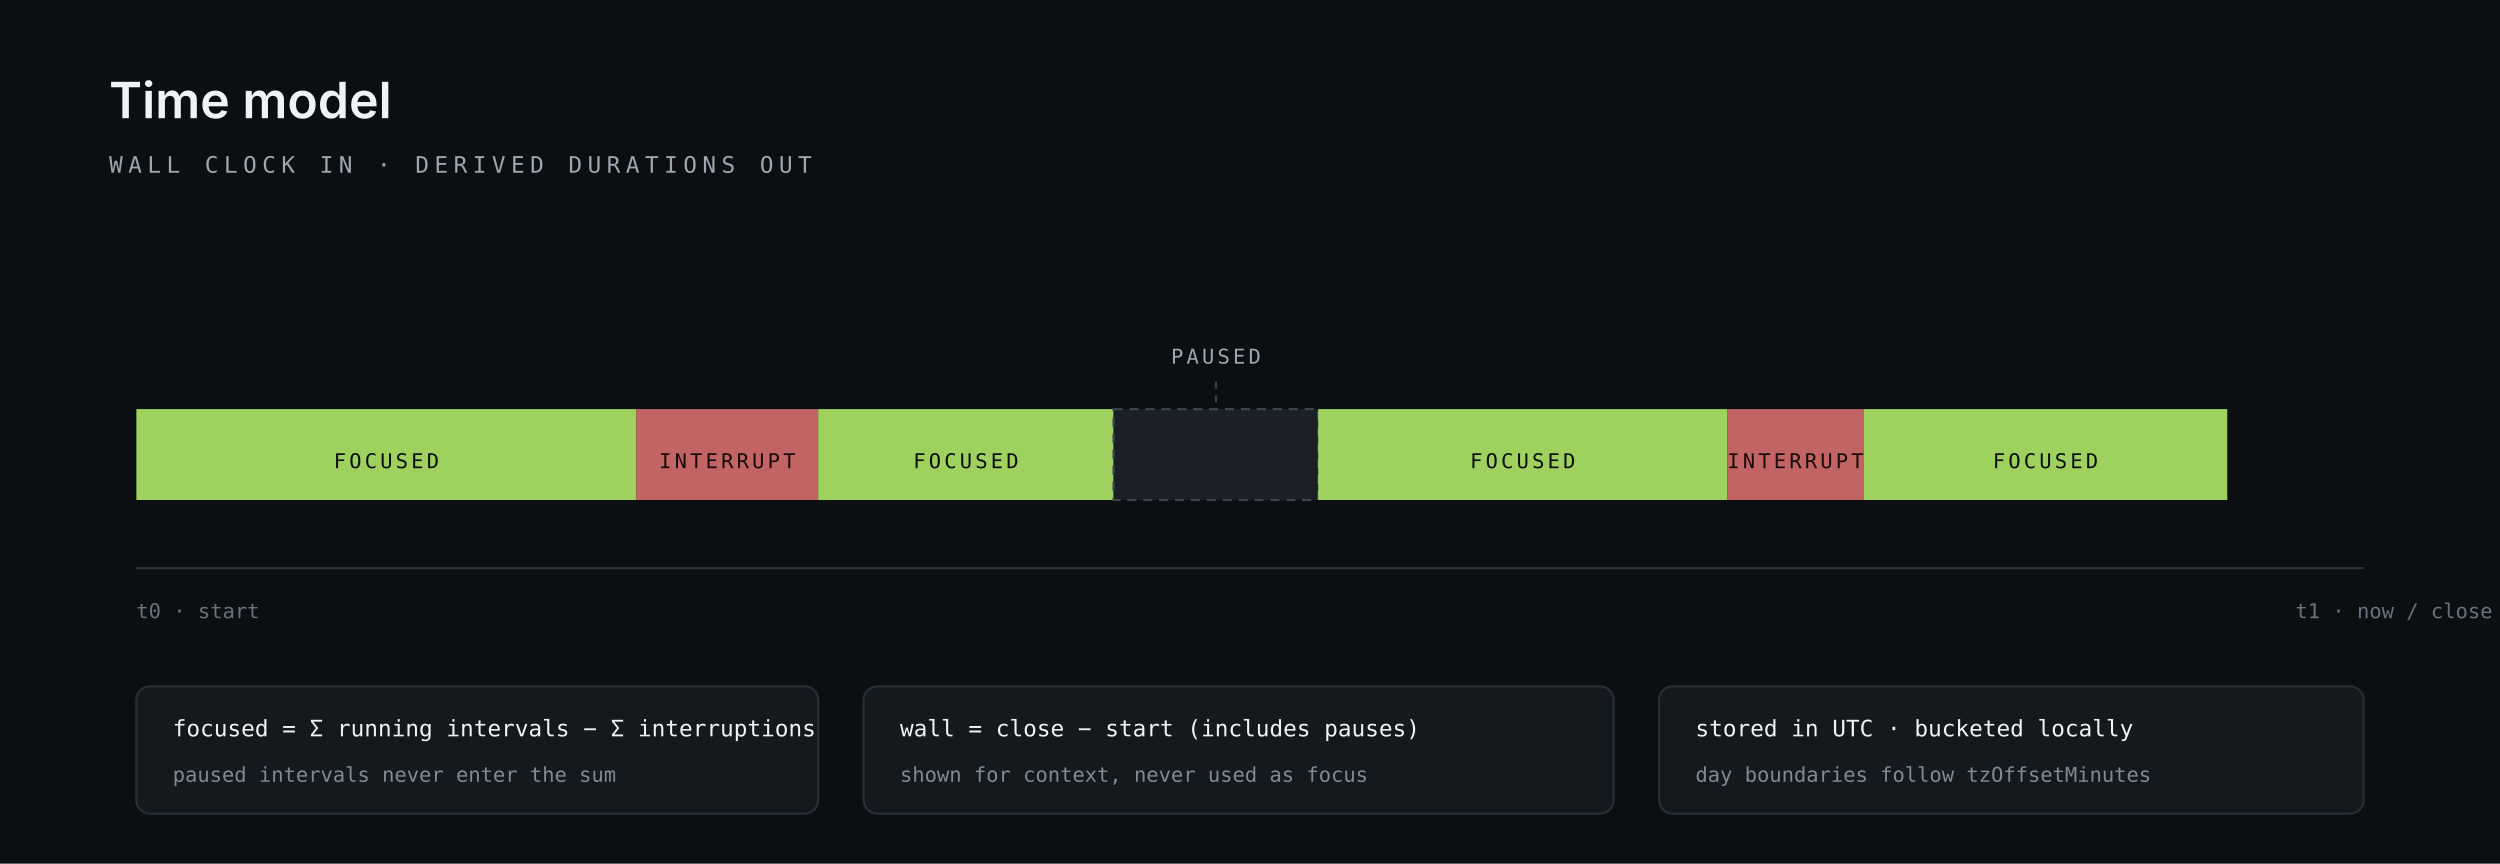
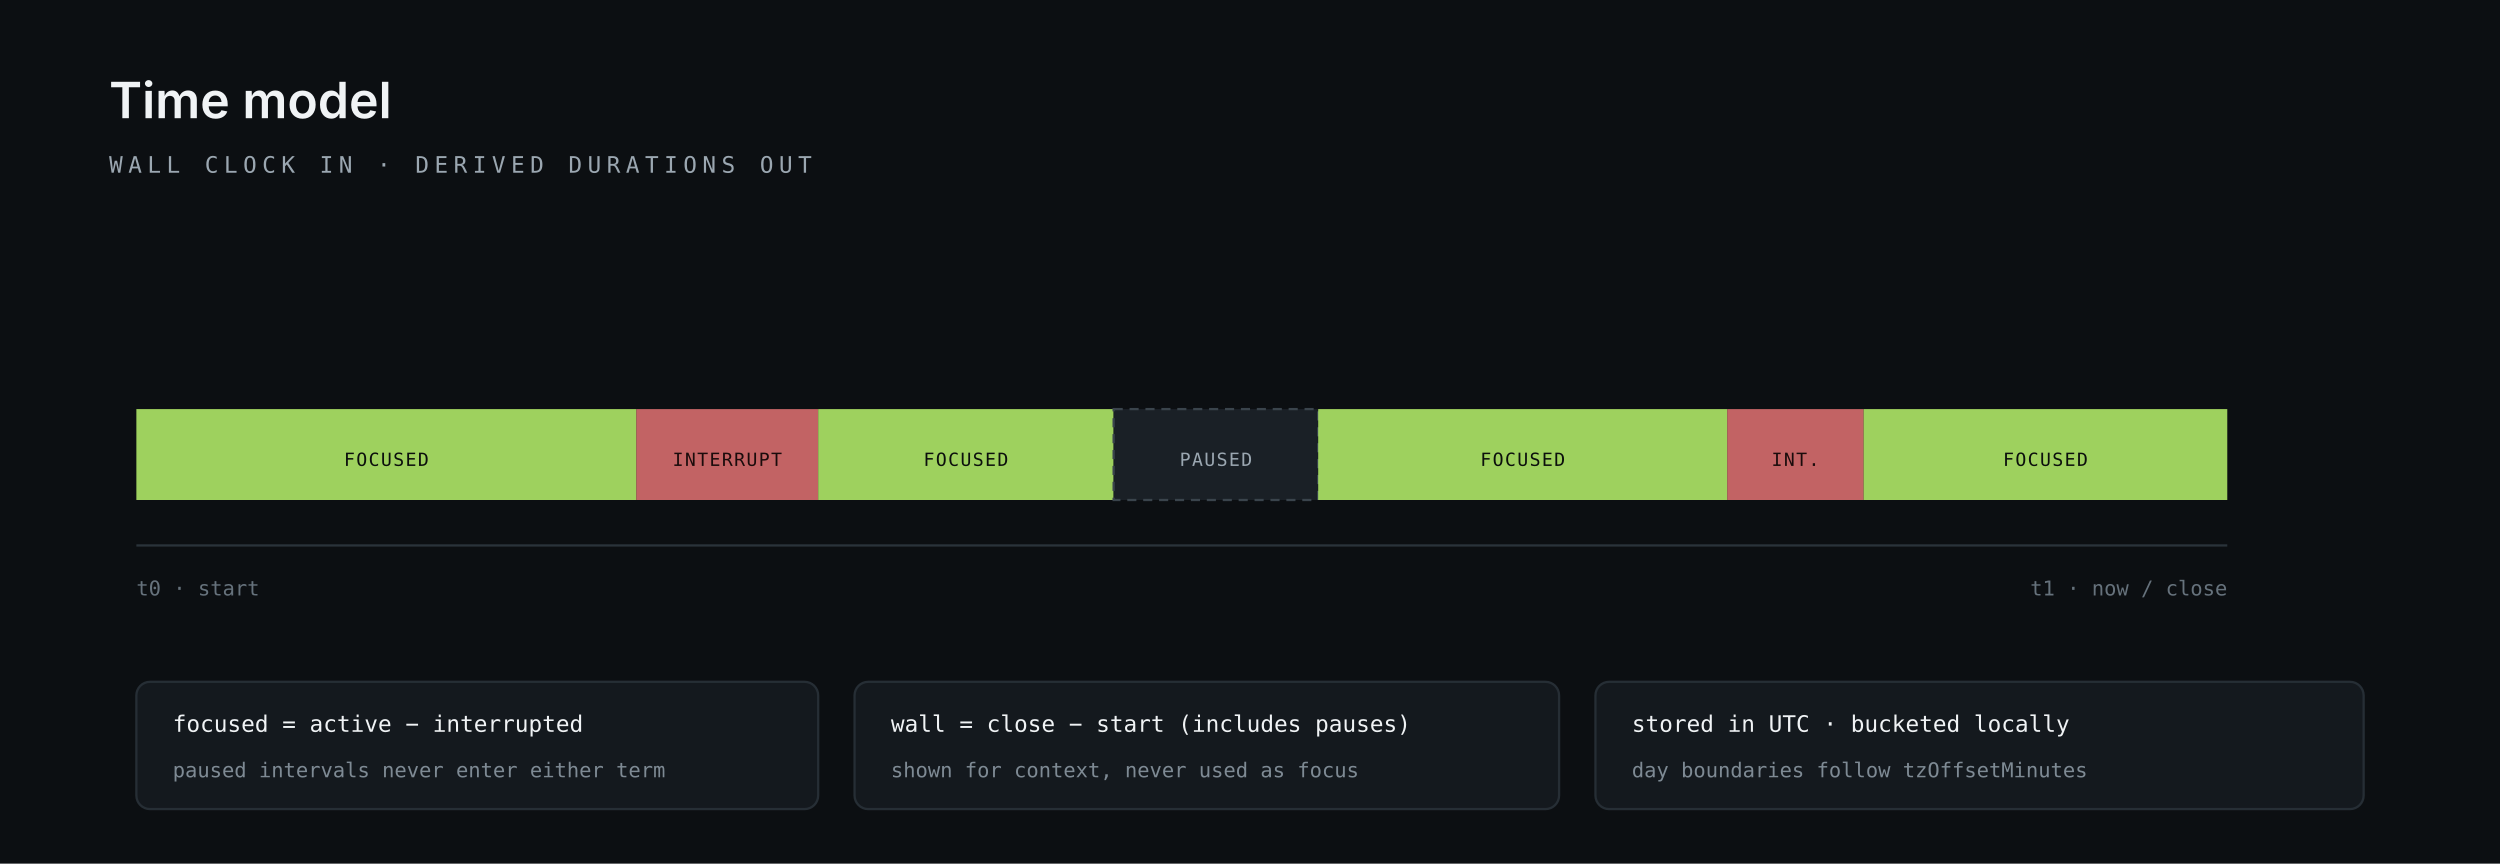
<svg xmlns="http://www.w3.org/2000/svg" viewBox="0 0 1100 380" width="1100" height="380" role="img" aria-label="How FocTrack calculates time">
  <rect width="1100" height="380" fill="#0C0F12" />
  <text x="48" y="52" fill="#F0F3F5" font-family="Inter, Helvetica, Arial, sans-serif" font-size="22" font-weight="600">Time model</text>
  <text x="48" y="76" fill="#9BA7B1" font-family="JetBrains Mono, monospace" font-size="10" letter-spacing="2.4">WALL CLOCK IN · DERIVED DURATIONS OUT</text>
-   <line x1="60" y1="250" x2="1040" y2="250" stroke="#2A333A" />
+   <g font-family="JetBrains Mono, monospace" font-size="8" letter-spacing="0.6">
+     <rect x="60" y="180" width="220" height="40" fill="#B7F36B" fill-opacity="0.85" />
+     <text x="170" y="205" fill="#0B0F0C" text-anchor="middle">FOCUSED</text>
+     <rect x="280" y="180" width="80" height="40" fill="#F07878" fill-opacity="0.8" />
+     <text x="320" y="205" fill="#1A0B0B" text-anchor="middle">INTERRUPT</text>
+     <rect x="360" y="180" width="130" height="40" fill="#B7F36B" fill-opacity="0.85" />
+     <text x="425" y="205" fill="#0B0F0C" text-anchor="middle">FOCUSED</text>
+     <rect x="490" y="180" width="90" height="40" fill="#1A2026" stroke="#3A444C" stroke-dasharray="4 3" />
+     <text x="535" y="205" fill="#9BA7B1" text-anchor="middle">PAUSED</text>
+     <rect x="580" y="180" width="180" height="40" fill="#B7F36B" fill-opacity="0.85" />
+     <text x="670" y="205" fill="#0B0F0C" text-anchor="middle">FOCUSED</text>
+     <rect x="760" y="180" width="60" height="40" fill="#F07878" fill-opacity="0.8" />
+     <text x="790" y="205" fill="#1A0B0B" text-anchor="middle">INT.</text>
+     <rect x="820" y="180" width="160" height="40" fill="#B7F36B" fill-opacity="0.85" />
+     <text x="900" y="205" fill="#0B0F0C" text-anchor="middle">FOCUSED</text>
+   </g>
+   <line x1="60" y1="240" x2="980" y2="240" stroke="#2A333A" />
  <g font-family="JetBrains Mono, monospace" font-size="9" fill="#66727C">
-     <text x="60" y="272">t0 · start</text>
-     <text x="1010" y="272">t1 · now / close</text>
+     <text x="60" y="262">t0 · start</text>
+     <text x="980" y="262" text-anchor="end">t1 · now / close</text>
  </g>
-   <rect x="60" y="180" width="220" height="40" fill="#B7F36B" fill-opacity="0.85" />
-   <rect x="280" y="180" width="80" height="40" fill="#F07878" fill-opacity="0.8" />
-   <rect x="360" y="180" width="130" height="40" fill="#B7F36B" fill-opacity="0.85" />
-   <rect x="490" y="180" width="90" height="40" fill="#1A2026" stroke="#3A444C" stroke-dasharray="4 3" />
-   <rect x="580" y="180" width="180" height="40" fill="#B7F36B" fill-opacity="0.85" />
-   <rect x="760" y="180" width="60" height="40" fill="#F07878" fill-opacity="0.8" />
-   <rect x="820" y="180" width="160" height="40" fill="#B7F36B" fill-opacity="0.85" />
-   <g font-family="JetBrains Mono, monospace" font-size="9" letter-spacing="1.4">
-     <text x="170" y="206" fill="#0B0F0C" text-anchor="middle">FOCUSED</text>
-     <text x="320" y="206" fill="#1A0B0B" text-anchor="middle">INTERRUPT</text>
-     <text x="425" y="206" fill="#0B0F0C" text-anchor="middle">FOCUSED</text>
-     <text x="535" y="160" fill="#9BA7B1" text-anchor="middle">PAUSED</text>
-     <text x="670" y="206" fill="#0B0F0C" text-anchor="middle">FOCUSED</text>
-     <text x="790" y="206" fill="#1A0B0B" text-anchor="middle">INTERRUPT</text>
-     <text x="900" y="206" fill="#0B0F0C" text-anchor="middle">FOCUSED</text>
-   </g>
-   <line x1="535" y1="168" x2="535" y2="180" stroke="#3A444C" stroke-dasharray="3 3" />
  <g font-family="JetBrains Mono, monospace" font-size="10.5" fill="#9BA7B1">
-     <rect x="60" y="302" width="300" height="56" rx="6" fill="#14191E" stroke="#262E35" />
-     <text x="76" y="324" fill="#F0F3F5" font-size="10">focused = Σ running intervals − Σ interruptions</text>
-     <text x="76" y="344" fill="#7E8A94" font-size="9">paused intervals never enter the sum</text>
-     <rect x="380" y="302" width="330" height="56" rx="6" fill="#14191E" stroke="#262E35" />
-     <text x="396" y="324" fill="#F0F3F5" font-size="10">wall = close − start (includes pauses)</text>
-     <text x="396" y="344" fill="#7E8A94" font-size="9">shown for context, never used as focus</text>
-     <rect x="730" y="302" width="310" height="56" rx="6" fill="#14191E" stroke="#262E35" />
-     <text x="746" y="324" fill="#F0F3F5" font-size="10">stored in UTC · bucketed locally</text>
-     <text x="746" y="344" fill="#7E8A94" font-size="9">day boundaries follow tzOffsetMinutes</text>
+     <rect x="60" y="300" width="300" height="56" rx="6" fill="#14191E" stroke="#262E35" />
+     <text x="76" y="322" fill="#F0F3F5" font-size="10">focused = active − interrupted</text>
+     <text x="76" y="342" fill="#7E8A94" font-size="9">paused intervals never enter either term</text>
+     <rect x="376" y="300" width="310" height="56" rx="6" fill="#14191E" stroke="#262E35" />
+     <text x="392" y="322" fill="#F0F3F5" font-size="10">wall = close − start (includes pauses)</text>
+     <text x="392" y="342" fill="#7E8A94" font-size="9">shown for context, never used as focus</text>
+     <rect x="702" y="300" width="338" height="56" rx="6" fill="#14191E" stroke="#262E35" />
+     <text x="718" y="322" fill="#F0F3F5" font-size="10">stored in UTC · bucketed locally</text>
+     <text x="718" y="342" fill="#7E8A94" font-size="9">day boundaries follow tzOffsetMinutes</text>
  </g>
</svg>
